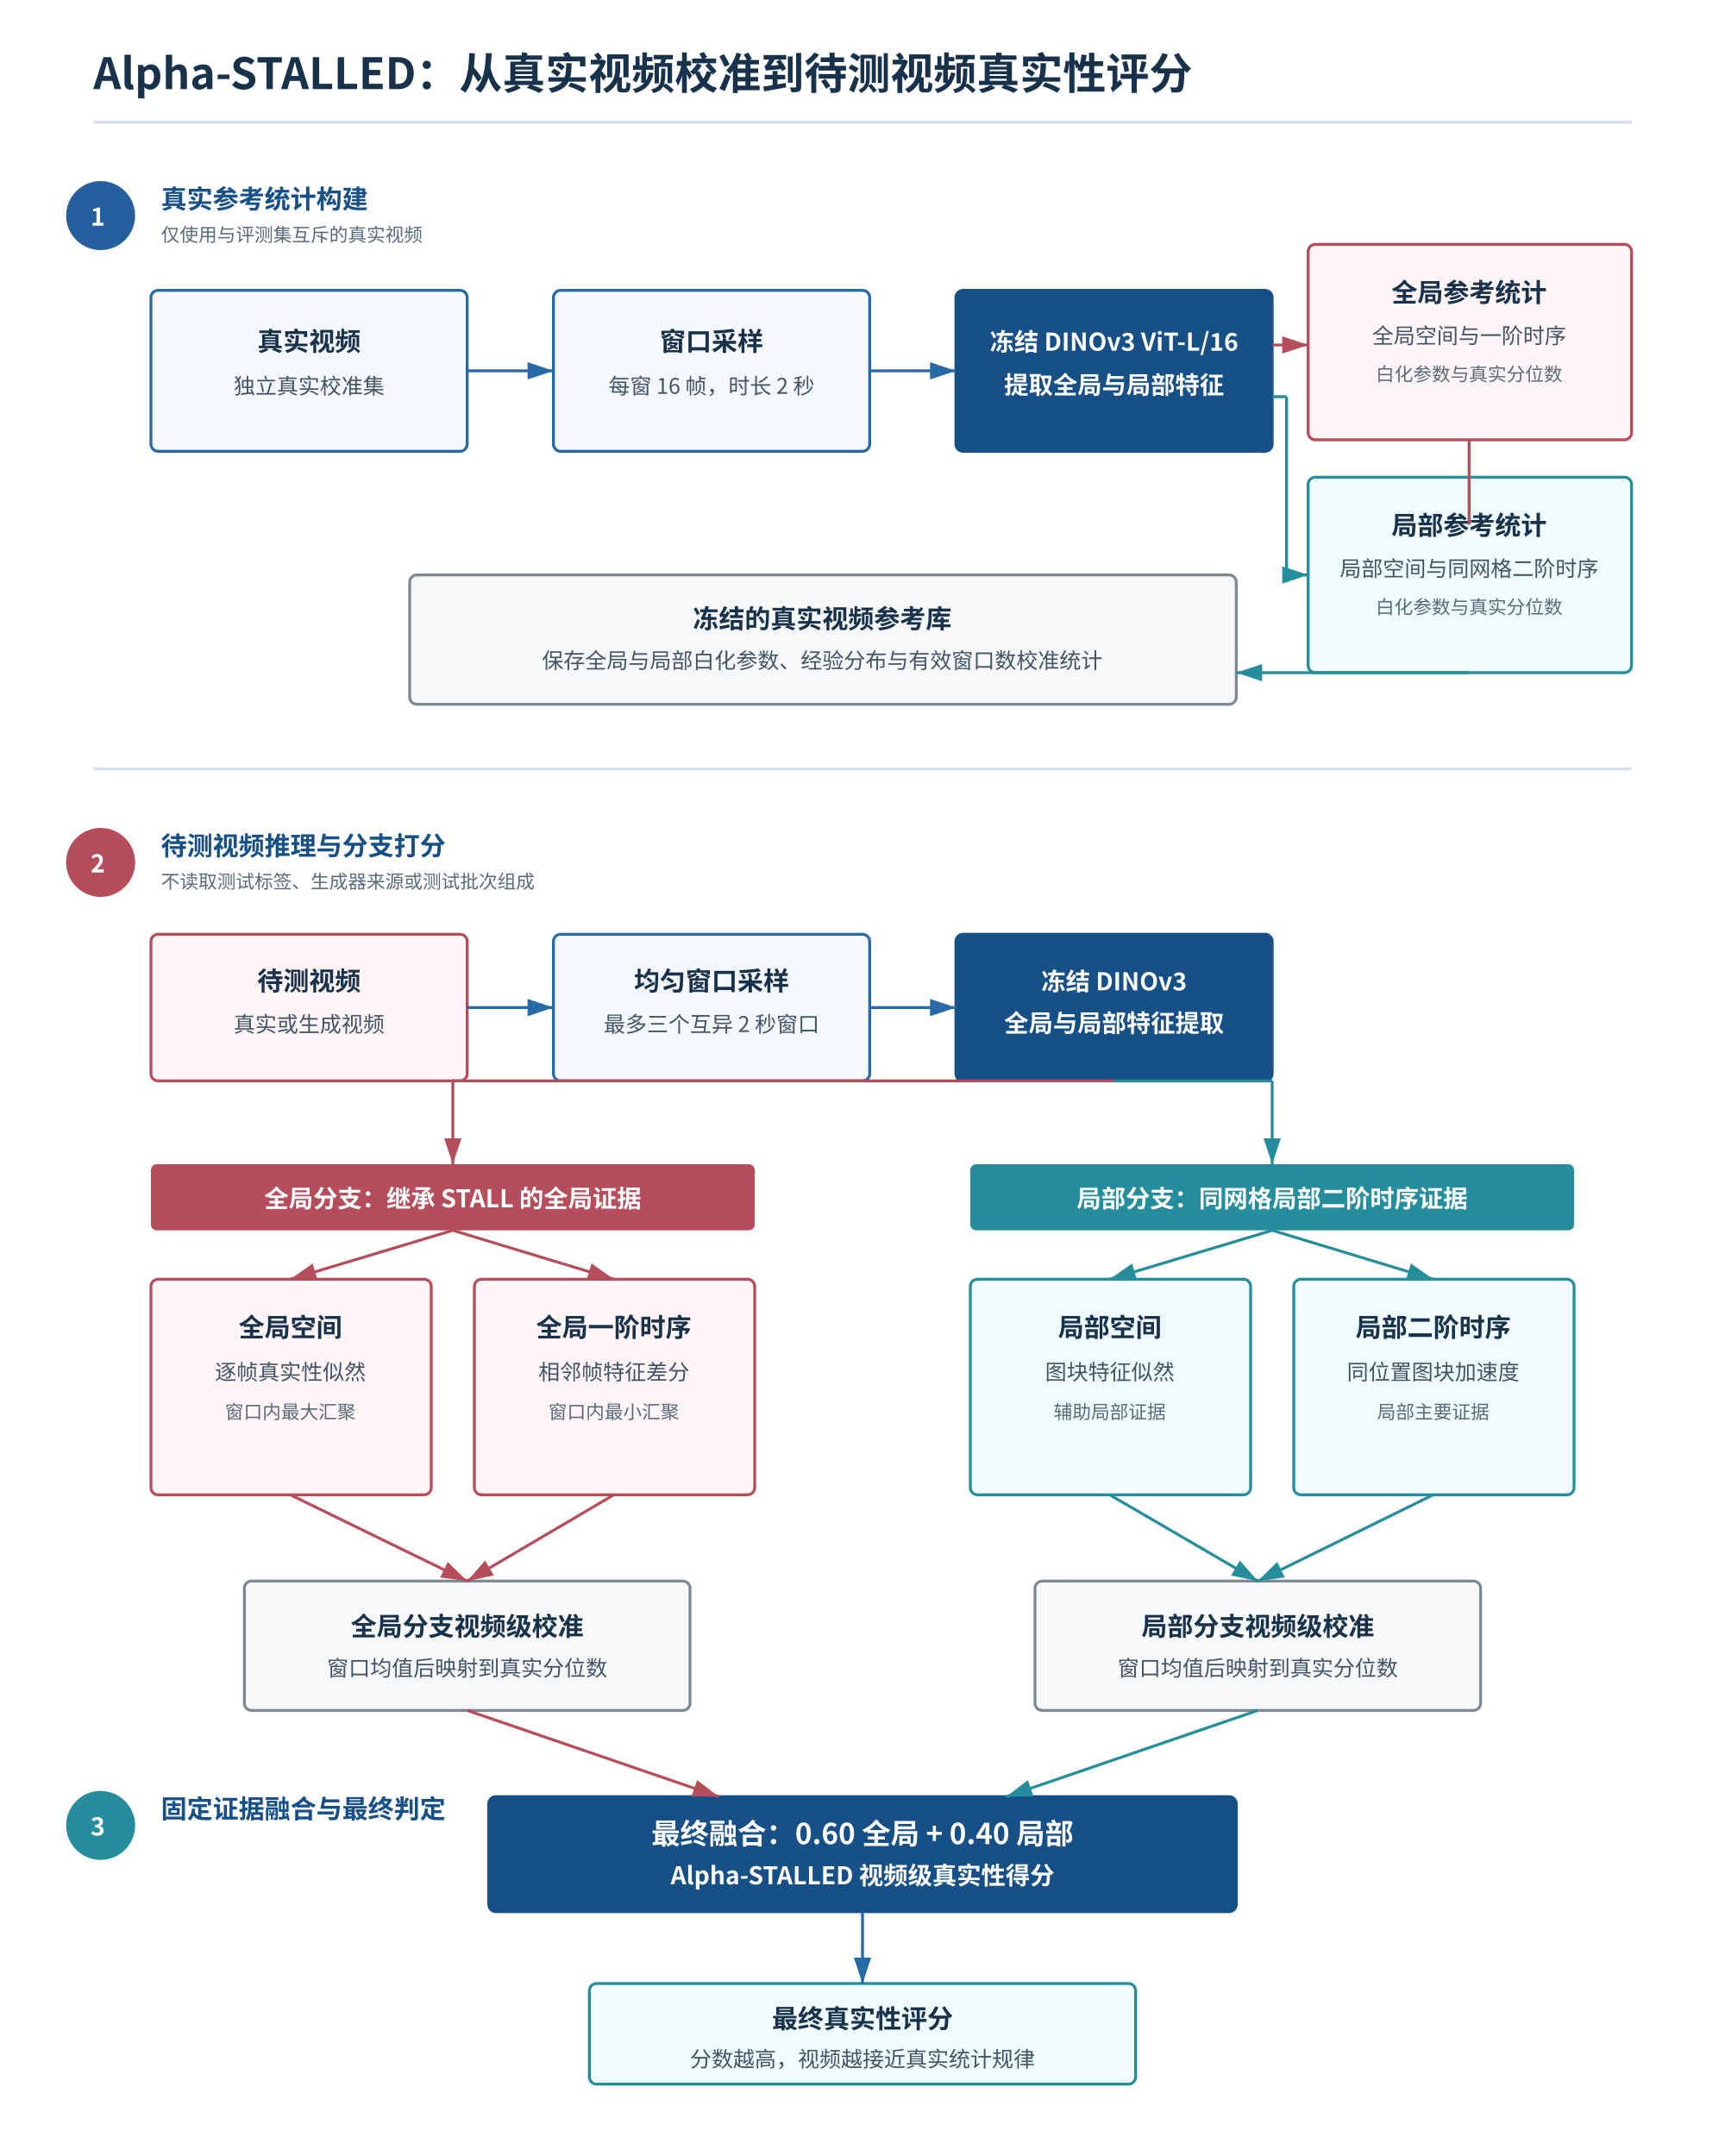
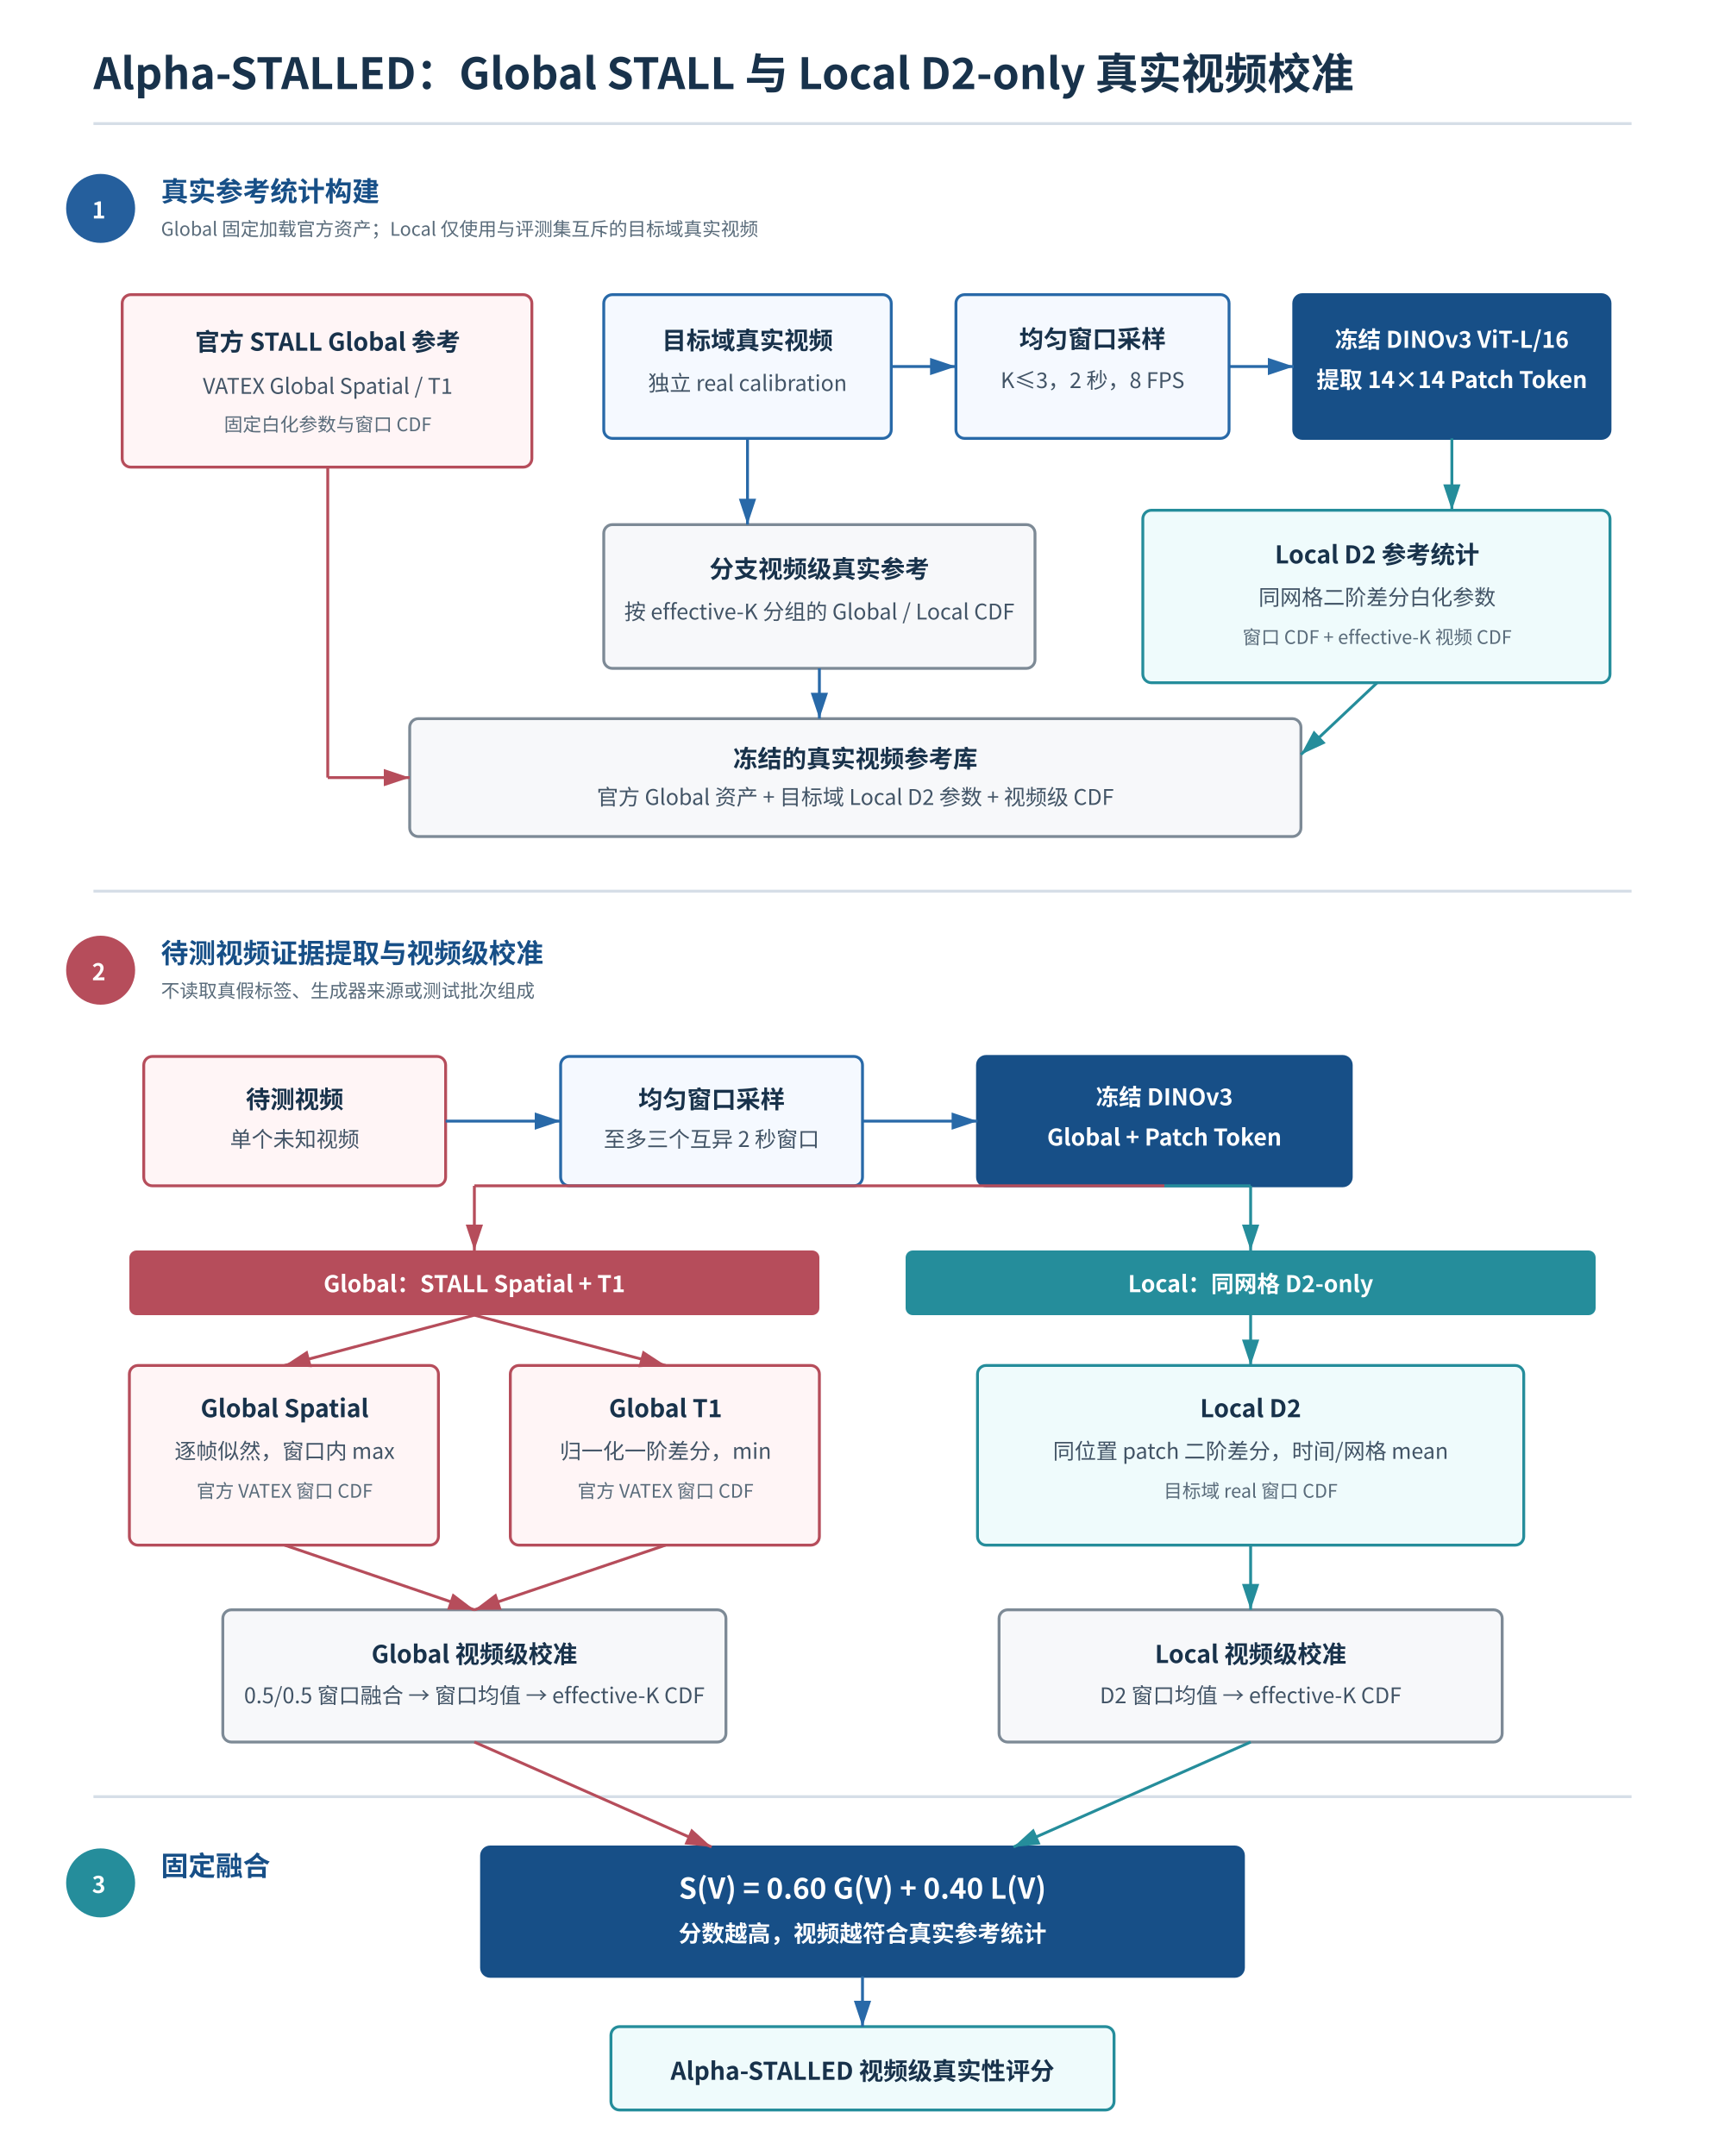
<svg xmlns="http://www.w3.org/2000/svg" width="1200" height="1500" viewBox="0 0 1200 1500">
  <style>
-     .title { font: 700 30px 'PingFang SC','Noto Sans CJK SC',sans-serif; fill: #18324b; }
-     .section { font: 700 18px 'PingFang SC','Noto Sans CJK SC',sans-serif; fill: #174f87; }
-     .box-title { font: 700 18px 'PingFang SC','Noto Sans CJK SC',sans-serif; fill: #18324b; }
-     .box-text { font: 15px 'PingFang SC','Noto Sans CJK SC',sans-serif; fill: #425466; }
-     .small { font: 13px 'PingFang SC','Noto Sans CJK SC',sans-serif; fill: #596b7a; }
-     .branch { font: 700 17px 'PingFang SC','Noto Sans CJK SC',sans-serif; fill: #ffffff; }
-     .output { font: 700 20px 'PingFang SC','Noto Sans CJK SC',sans-serif; fill: #ffffff; }
+     .title { font: 700 30px 'Noto Sans CJK SC','PingFang SC',sans-serif; fill: #18324b; }
+     .section { font: 700 19px 'Noto Sans CJK SC','PingFang SC',sans-serif; fill: #174f87; }
+     .box-title { font: 700 17px 'Noto Sans CJK SC','PingFang SC',sans-serif; fill: #18324b; }
+     .box-text { font: 15px 'Noto Sans CJK SC','PingFang SC',sans-serif; fill: #425466; }
+     .small { font: 13px 'Noto Sans CJK SC','PingFang SC',sans-serif; fill: #596b7a; }
+     .white { font: 700 16px 'Noto Sans CJK SC','PingFang SC',sans-serif; fill: #ffffff; }
+     .output { font: 700 20px 'Noto Sans CJK SC','PingFang SC',sans-serif; fill: #ffffff; }
  </style>
  <defs>
-     <marker id="arrow-blue" markerWidth="10" markerHeight="10" refX="9" refY="3" orient="auto">
+     <marker id="ab" markerWidth="10" markerHeight="10" refX="9" refY="3" orient="auto">
      <path d="M0,0 L9,3 L0,6 Z" fill="#2869a8" />
    </marker>
-     <marker id="arrow-red" markerWidth="10" markerHeight="10" refX="9" refY="3" orient="auto">
+     <marker id="ar" markerWidth="10" markerHeight="10" refX="9" refY="3" orient="auto">
      <path d="M0,0 L9,3 L0,6 Z" fill="#b64d5b" />
    </marker>
-     <marker id="arrow-cyan" markerWidth="10" markerHeight="10" refX="9" refY="3" orient="auto">
+     <marker id="ac" markerWidth="10" markerHeight="10" refX="9" refY="3" orient="auto">
      <path d="M0,0 L9,3 L0,6 Z" fill="#258d9b" />
    </marker>
  </defs>
  <rect width="1200" height="1500" fill="#ffffff" />
-   <text x="65" y="62" class="title">Alpha-STALLED：从真实视频校准到待测视频真实性评分</text>
-   <line x1="65" y1="85" x2="1135" y2="85" stroke="#d6dee7" stroke-width="2" />
-   <circle cx="70" cy="150" r="24" fill="#255f9d" />
-   <text x="63" y="157" class="branch">1</text>
-   <text x="112" y="145" class="section">真实参考统计构建</text>
-   <text x="112" y="168" class="small">仅使用与评测集互斥的真实视频</text>
-   <rect x="105" y="202" width="220" height="112" rx="5" fill="#f5f9ff" stroke="#2869a8" stroke-width="2" />
-   <text x="215" y="244" text-anchor="middle" class="box-title">真实视频</text>
-   <text x="215" y="274" text-anchor="middle" class="box-text">独立真实校准集</text>
-   <rect x="385" y="202" width="220" height="112" rx="5" fill="#f5f9ff" stroke="#2869a8" stroke-width="2" />
-   <text x="495" y="244" text-anchor="middle" class="box-title">窗口采样</text>
-   <text x="495" y="274" text-anchor="middle" class="box-text">每窗 16 帧，时长 2 秒</text>
-   <rect x="665" y="202" width="220" height="112" rx="5" fill="#174f87" stroke="#174f87" stroke-width="2" />
-   <text x="775" y="244" text-anchor="middle" class="branch">冻结 DINOv3 ViT-L/16</text>
-   <text x="775" y="274" text-anchor="middle" class="branch">提取全局与局部特征</text>
-   <line x1="325" y1="258" x2="385" y2="258" stroke="#2869a8" stroke-width="2" marker-end="url(#arrow-blue)" />
-   <line x1="605" y1="258" x2="665" y2="258" stroke="#2869a8" stroke-width="2" marker-end="url(#arrow-blue)" />
-   <rect x="910" y="170" width="225" height="136" rx="5" fill="#fff5f6" stroke="#b64d5b" stroke-width="2" />
-   <text x="1022" y="210" text-anchor="middle" class="box-title">全局参考统计</text>
-   <text x="1022" y="239" text-anchor="middle" class="box-text">全局空间与一阶时序</text>
-   <text x="1022" y="265" text-anchor="middle" class="small">白化参数与真实分位数</text>
-   <rect x="910" y="332" width="225" height="136" rx="5" fill="#effbfc" stroke="#258d9b" stroke-width="2" />
-   <text x="1022" y="372" text-anchor="middle" class="box-title">局部参考统计</text>
-   <text x="1022" y="401" text-anchor="middle" class="box-text">局部空间与同网格二阶时序</text>
-   <text x="1022" y="427" text-anchor="middle" class="small">白化参数与真实分位数</text>
-   <line x1="885" y1="240" x2="910" y2="240" stroke="#b64d5b" stroke-width="2" marker-end="url(#arrow-red)" />
-   <line x1="885" y1="276" x2="895" y2="276" stroke="#258d9b" stroke-width="2" />
-   <line x1="895" y1="276" x2="895" y2="400" stroke="#258d9b" stroke-width="2" />
-   <line x1="895" y1="400" x2="910" y2="400" stroke="#258d9b" stroke-width="2" marker-end="url(#arrow-cyan)" />
-   <rect x="285" y="400" width="575" height="90" rx="5" fill="#f7f8fa" stroke="#7d8a96" stroke-width="2" />
-   <text x="572" y="437" text-anchor="middle" class="box-title">冻结的真实视频参考库</text>
-   <text x="572" y="465" text-anchor="middle" class="box-text">保存全局与局部白化参数、经验分布与有效窗口数校准统计</text>
-   <line x1="1022" y1="306" x2="1022" y2="365" stroke="#b64d5b" stroke-width="2" />
-   <line x1="1022" y1="468" x2="860" y2="468" stroke="#258d9b" stroke-width="2" marker-end="url(#arrow-cyan)" />
-   <line x1="65" y1="535" x2="1135" y2="535" stroke="#d6dee7" stroke-width="2" />
-   <circle cx="70" cy="600" r="24" fill="#b64d5b" />
-   <text x="63" y="607" class="branch">2</text>
-   <text x="112" y="595" class="section">待测视频推理与分支打分</text>
-   <text x="112" y="618" class="small">不读取测试标签、生成器来源或测试批次组成</text>
-   <rect x="105" y="650" width="220" height="102" rx="5" fill="#fff5f6" stroke="#b64d5b" stroke-width="2" />
-   <text x="215" y="689" text-anchor="middle" class="box-title">待测视频</text>
-   <text x="215" y="718" text-anchor="middle" class="box-text">真实或生成视频</text>
-   <rect x="385" y="650" width="220" height="102" rx="5" fill="#f5f9ff" stroke="#2869a8" stroke-width="2" />
-   <text x="495" y="689" text-anchor="middle" class="box-title">均匀窗口采样</text>
-   <text x="495" y="718" text-anchor="middle" class="box-text">最多三个互异 2 秒窗口</text>
-   <rect x="665" y="650" width="220" height="102" rx="5" fill="#174f87" stroke="#174f87" stroke-width="2" />
-   <text x="775" y="689" text-anchor="middle" class="branch">冻结 DINOv3</text>
-   <text x="775" y="718" text-anchor="middle" class="branch">全局与局部特征提取</text>
-   <line x1="325" y1="701" x2="385" y2="701" stroke="#2869a8" stroke-width="2" marker-end="url(#arrow-blue)" />
-   <line x1="605" y1="701" x2="665" y2="701" stroke="#2869a8" stroke-width="2" marker-end="url(#arrow-blue)" />
-   <rect x="105" y="810" width="420" height="46" rx="4" fill="#b64d5b" />
-   <text x="315" y="840" text-anchor="middle" class="branch">全局分支：继承 STALL 的全局证据</text>
-   <rect x="675" y="810" width="420" height="46" rx="4" fill="#258d9b" />
-   <text x="885" y="840" text-anchor="middle" class="branch">局部分支：同网格局部二阶时序证据</text>
-   <line x1="775" y1="752" x2="315" y2="752" stroke="#b64d5b" stroke-width="2" />
-   <line x1="315" y1="752" x2="315" y2="810" stroke="#b64d5b" stroke-width="2" marker-end="url(#arrow-red)" />
-   <line x1="775" y1="752" x2="885" y2="752" stroke="#258d9b" stroke-width="2" />
-   <line x1="885" y1="752" x2="885" y2="810" stroke="#258d9b" stroke-width="2" marker-end="url(#arrow-cyan)" />
-   <rect x="105" y="890" width="195" height="150" rx="5" fill="#fff5f6" stroke="#b64d5b" stroke-width="2" />
-   <text x="202" y="930" text-anchor="middle" class="box-title">全局空间</text>
-   <text x="202" y="960" text-anchor="middle" class="box-text">逐帧真实性似然</text>
-   <text x="202" y="987" text-anchor="middle" class="small">窗口内最大汇聚</text>
-   <rect x="330" y="890" width="195" height="150" rx="5" fill="#fff5f6" stroke="#b64d5b" stroke-width="2" />
-   <text x="427" y="930" text-anchor="middle" class="box-title">全局一阶时序</text>
-   <text x="427" y="960" text-anchor="middle" class="box-text">相邻帧特征差分</text>
-   <text x="427" y="987" text-anchor="middle" class="small">窗口内最小汇聚</text>
-   <rect x="675" y="890" width="195" height="150" rx="5" fill="#effbfc" stroke="#258d9b" stroke-width="2" />
-   <text x="772" y="930" text-anchor="middle" class="box-title">局部空间</text>
-   <text x="772" y="960" text-anchor="middle" class="box-text">图块特征似然</text>
-   <text x="772" y="987" text-anchor="middle" class="small">辅助局部证据</text>
-   <rect x="900" y="890" width="195" height="150" rx="5" fill="#effbfc" stroke="#258d9b" stroke-width="2" />
-   <text x="997" y="930" text-anchor="middle" class="box-title">局部二阶时序</text>
-   <text x="997" y="960" text-anchor="middle" class="box-text">同位置图块加速度</text>
-   <text x="997" y="987" text-anchor="middle" class="small">局部主要证据</text>
-   <line x1="315" y1="856" x2="202" y2="890" stroke="#b64d5b" stroke-width="2" marker-end="url(#arrow-red)" />
-   <line x1="315" y1="856" x2="427" y2="890" stroke="#b64d5b" stroke-width="2" marker-end="url(#arrow-red)" />
-   <line x1="885" y1="856" x2="772" y2="890" stroke="#258d9b" stroke-width="2" marker-end="url(#arrow-cyan)" />
-   <line x1="885" y1="856" x2="997" y2="890" stroke="#258d9b" stroke-width="2" marker-end="url(#arrow-cyan)" />
-   <rect x="170" y="1100" width="310" height="90" rx="5" fill="#f7f8fa" stroke="#7d8a96" stroke-width="2" />
-   <text x="325" y="1138" text-anchor="middle" class="box-title">全局分支视频级校准</text>
-   <text x="325" y="1166" text-anchor="middle" class="box-text">窗口均值后映射到真实分位数</text>
-   <rect x="720" y="1100" width="310" height="90" rx="5" fill="#f7f8fa" stroke="#7d8a96" stroke-width="2" />
-   <text x="875" y="1138" text-anchor="middle" class="box-title">局部分支视频级校准</text>
-   <text x="875" y="1166" text-anchor="middle" class="box-text">窗口均值后映射到真实分位数</text>
-   <line x1="202" y1="1040" x2="325" y2="1100" stroke="#b64d5b" stroke-width="2" marker-end="url(#arrow-red)" />
-   <line x1="427" y1="1040" x2="325" y2="1100" stroke="#b64d5b" stroke-width="2" marker-end="url(#arrow-red)" />
-   <line x1="772" y1="1040" x2="875" y2="1100" stroke="#258d9b" stroke-width="2" marker-end="url(#arrow-cyan)" />
-   <line x1="997" y1="1040" x2="875" y2="1100" stroke="#258d9b" stroke-width="2" marker-end="url(#arrow-cyan)" />
-   <circle cx="70" cy="1270" r="24" fill="#258d9b" />
-   <text x="63" y="1277" class="branch">3</text>
-   <text x="112" y="1265" class="section">固定证据融合与最终判定</text>
-   <rect x="340" y="1250" width="520" height="80" rx="5" fill="#174f87" stroke="#174f87" stroke-width="2" />
-   <text x="600" y="1283" text-anchor="middle" class="output">最终融合：0.60 全局 + 0.40 局部</text>
-   <text x="600" y="1311" text-anchor="middle" class="branch">Alpha-STALLED 视频级真实性得分</text>
-   <line x1="325" y1="1190" x2="500" y2="1250" stroke="#b64d5b" stroke-width="2" marker-end="url(#arrow-red)" />
-   <line x1="875" y1="1190" x2="700" y2="1250" stroke="#258d9b" stroke-width="2" marker-end="url(#arrow-cyan)" />
-   <rect x="410" y="1380" width="380" height="70" rx="5" fill="#effbfc" stroke="#258d9b" stroke-width="2" />
-   <text x="600" y="1411" text-anchor="middle" class="box-title">最终真实性评分</text>
-   <text x="600" y="1438" text-anchor="middle" class="box-text">分数越高，视频越接近真实统计规律</text>
-   <line x1="600" y1="1330" x2="600" y2="1380" stroke="#2869a8" stroke-width="2" marker-end="url(#arrow-blue)" />
+   <text x="65" y="62" class="title">Alpha-STALLED：Global STALL 与 Local D2-only 真实视频校准</text>
+   <line x1="65" y1="86" x2="1135" y2="86" stroke="#d6dee7" stroke-width="2" />
+   <circle cx="70" cy="145" r="24" fill="#255f9d" />
+   <text x="64" y="152" class="white">1</text>
+   <text x="112" y="140" class="section">真实参考统计构建</text>
+   <text x="112" y="164" class="small">Global 固定加载官方资产；Local 仅使用与评测集互斥的目标域真实视频</text>
+   <rect x="85" y="205" width="285" height="120" rx="6" fill="#fff5f6" stroke="#b64d5b" stroke-width="2" />
+   <text x="228" y="244" text-anchor="middle" class="box-title">官方 STALL Global 参考</text>
+   <text x="228" y="274" text-anchor="middle" class="box-text">VATEX Global Spatial / T1</text>
+   <text x="228" y="300" text-anchor="middle" class="small">固定白化参数与窗口 CDF</text>
+   <rect x="420" y="205" width="200" height="100" rx="6" fill="#f5f9ff" stroke="#2869a8" stroke-width="2" />
+   <text x="520" y="243" text-anchor="middle" class="box-title">目标域真实视频</text>
+   <text x="520" y="272" text-anchor="middle" class="box-text">独立 real calibration</text>
+   <rect x="665" y="205" width="190" height="100" rx="6" fill="#f5f9ff" stroke="#2869a8" stroke-width="2" />
+   <text x="760" y="242" text-anchor="middle" class="box-title">均匀窗口采样</text>
+   <text x="760" y="270" text-anchor="middle" class="box-text">K≤3，2 秒，8 FPS</text>
+   <rect x="900" y="205" width="220" height="100" rx="6" fill="#174f87" stroke="#174f87" stroke-width="2" />
+   <text x="1010" y="242" text-anchor="middle" class="white">冻结 DINOv3 ViT-L/16</text>
+   <text x="1010" y="270" text-anchor="middle" class="white">提取 14×14 Patch Token</text>
+   <line x1="620" y1="255" x2="665" y2="255" stroke="#2869a8" stroke-width="2" marker-end="url(#ab)" />
+   <line x1="855" y1="255" x2="900" y2="255" stroke="#2869a8" stroke-width="2" marker-end="url(#ab)" />
+   <rect x="795" y="355" width="325" height="120" rx="6" fill="#effbfc" stroke="#258d9b" stroke-width="2" />
+   <text x="958" y="392" text-anchor="middle" class="box-title">Local D2 参考统计</text>
+   <text x="958" y="421" text-anchor="middle" class="box-text">同网格二阶差分白化参数</text>
+   <text x="958" y="448" text-anchor="middle" class="small">窗口 CDF + effective-K 视频 CDF</text>
+   <line x1="1010" y1="305" x2="1010" y2="355" stroke="#258d9b" stroke-width="2" marker-end="url(#ac)" />
+   <rect x="420" y="365" width="300" height="100" rx="6" fill="#f7f8fa" stroke="#7d8a96" stroke-width="2" />
+   <text x="570" y="402" text-anchor="middle" class="box-title">分支视频级真实参考</text>
+   <text x="570" y="431" text-anchor="middle" class="box-text">按 effective-K 分组的 Global / Local CDF</text>
+   <line x1="520" y1="305" x2="520" y2="365" stroke="#2869a8" stroke-width="2" marker-end="url(#ab)" />
+   <rect x="285" y="500" width="620" height="82" rx="6" fill="#f7f8fa" stroke="#7d8a96" stroke-width="2" />
+   <text x="595" y="534" text-anchor="middle" class="box-title">冻结的真实视频参考库</text>
+   <text x="595" y="560" text-anchor="middle" class="box-text">官方 Global 资产 + 目标域 Local D2 参数 + 视频级 CDF</text>
+   <line x1="228" y1="325" x2="228" y2="541" stroke="#b64d5b" stroke-width="2" />
+   <line x1="228" y1="541" x2="285" y2="541" stroke="#b64d5b" stroke-width="2" marker-end="url(#ar)" />
+   <line x1="570" y1="465" x2="570" y2="500" stroke="#2869a8" stroke-width="2" marker-end="url(#ab)" />
+   <line x1="958" y1="475" x2="905" y2="525" stroke="#258d9b" stroke-width="2" marker-end="url(#ac)" />
+   <line x1="65" y1="620" x2="1135" y2="620" stroke="#d6dee7" stroke-width="2" />
+   <circle cx="70" cy="675" r="24" fill="#b64d5b" />
+   <text x="64" y="682" class="white">2</text>
+   <text x="112" y="670" class="section">待测视频证据提取与视频级校准</text>
+   <text x="112" y="694" class="small">不读取真假标签、生成器来源或测试批次组成</text>
+   <rect x="100" y="735" width="210" height="90" rx="6" fill="#fff5f6" stroke="#b64d5b" stroke-width="2" />
+   <text x="205" y="771" text-anchor="middle" class="box-title">待测视频</text>
+   <text x="205" y="798" text-anchor="middle" class="box-text">单个未知视频</text>
+   <rect x="390" y="735" width="210" height="90" rx="6" fill="#f5f9ff" stroke="#2869a8" stroke-width="2" />
+   <text x="495" y="771" text-anchor="middle" class="box-title">均匀窗口采样</text>
+   <text x="495" y="798" text-anchor="middle" class="box-text">至多三个互异 2 秒窗口</text>
+   <rect x="680" y="735" width="260" height="90" rx="6" fill="#174f87" stroke="#174f87" stroke-width="2" />
+   <text x="810" y="769" text-anchor="middle" class="white">冻结 DINOv3</text>
+   <text x="810" y="797" text-anchor="middle" class="white">Global + Patch Token</text>
+   <line x1="310" y1="780" x2="390" y2="780" stroke="#2869a8" stroke-width="2" marker-end="url(#ab)" />
+   <line x1="600" y1="780" x2="680" y2="780" stroke="#2869a8" stroke-width="2" marker-end="url(#ab)" />
+   <rect x="90" y="870" width="480" height="45" rx="5" fill="#b64d5b" />
+   <text x="330" y="899" text-anchor="middle" class="white">Global：STALL Spatial + T1</text>
+   <rect x="630" y="870" width="480" height="45" rx="5" fill="#258d9b" />
+   <text x="870" y="899" text-anchor="middle" class="white">Local：同网格 D2-only</text>
+   <line x1="810" y1="825" x2="330" y2="825" stroke="#b64d5b" stroke-width="2" />
+   <line x1="330" y1="825" x2="330" y2="870" stroke="#b64d5b" stroke-width="2" marker-end="url(#ar)" />
+   <line x1="810" y1="825" x2="870" y2="825" stroke="#258d9b" stroke-width="2" />
+   <line x1="870" y1="825" x2="870" y2="870" stroke="#258d9b" stroke-width="2" marker-end="url(#ac)" />
+   <rect x="90" y="950" width="215" height="125" rx="6" fill="#fff5f6" stroke="#b64d5b" stroke-width="2" />
+   <text x="198" y="986" text-anchor="middle" class="box-title">Global Spatial</text>
+   <text x="198" y="1015" text-anchor="middle" class="box-text">逐帧似然，窗口内 max</text>
+   <text x="198" y="1042" text-anchor="middle" class="small">官方 VATEX 窗口 CDF</text>
+   <rect x="355" y="950" width="215" height="125" rx="6" fill="#fff5f6" stroke="#b64d5b" stroke-width="2" />
+   <text x="463" y="986" text-anchor="middle" class="box-title">Global T1</text>
+   <text x="463" y="1015" text-anchor="middle" class="box-text">归一化一阶差分，min</text>
+   <text x="463" y="1042" text-anchor="middle" class="small">官方 VATEX 窗口 CDF</text>
+   <rect x="680" y="950" width="380" height="125" rx="6" fill="#effbfc" stroke="#258d9b" stroke-width="2" />
+   <text x="870" y="986" text-anchor="middle" class="box-title">Local D2</text>
+   <text x="870" y="1015" text-anchor="middle" class="box-text">同位置 patch 二阶差分，时间/网格 mean</text>
+   <text x="870" y="1042" text-anchor="middle" class="small">目标域 real 窗口 CDF</text>
+   <line x1="330" y1="915" x2="198" y2="950" stroke="#b64d5b" stroke-width="2" marker-end="url(#ar)" />
+   <line x1="330" y1="915" x2="463" y2="950" stroke="#b64d5b" stroke-width="2" marker-end="url(#ar)" />
+   <line x1="870" y1="915" x2="870" y2="950" stroke="#258d9b" stroke-width="2" marker-end="url(#ac)" />
+   <rect x="155" y="1120" width="350" height="92" rx="6" fill="#f7f8fa" stroke="#7d8a96" stroke-width="2" />
+   <text x="330" y="1157" text-anchor="middle" class="box-title">Global 视频级校准</text>
+   <text x="330" y="1185" text-anchor="middle" class="box-text">0.5/0.5 窗口融合 → 窗口均值 → effective-K CDF</text>
+   <rect x="695" y="1120" width="350" height="92" rx="6" fill="#f7f8fa" stroke="#7d8a96" stroke-width="2" />
+   <text x="870" y="1157" text-anchor="middle" class="box-title">Local 视频级校准</text>
+   <text x="870" y="1185" text-anchor="middle" class="box-text">D2 窗口均值 → effective-K CDF</text>
+   <line x1="198" y1="1075" x2="330" y2="1120" stroke="#b64d5b" stroke-width="2" marker-end="url(#ar)" />
+   <line x1="463" y1="1075" x2="330" y2="1120" stroke="#b64d5b" stroke-width="2" marker-end="url(#ar)" />
+   <line x1="870" y1="1075" x2="870" y2="1120" stroke="#258d9b" stroke-width="2" marker-end="url(#ac)" />
+   <line x1="65" y1="1250" x2="1135" y2="1250" stroke="#d6dee7" stroke-width="2" />
+   <circle cx="70" cy="1310" r="24" fill="#258d9b" />
+   <text x="64" y="1317" class="white">3</text>
+   <text x="112" y="1305" class="section">固定融合</text>
+   <rect x="335" y="1285" width="530" height="90" rx="6" fill="#174f87" stroke="#174f87" stroke-width="2" />
+   <text x="600" y="1321" text-anchor="middle" class="output">S(V) = 0.60 G(V) + 0.40 L(V)</text>
+   <text x="600" y="1351" text-anchor="middle" class="white">分数越高，视频越符合真实参考统计</text>
+   <line x1="330" y1="1212" x2="495" y2="1285" stroke="#b64d5b" stroke-width="2" marker-end="url(#ar)" />
+   <line x1="870" y1="1212" x2="705" y2="1285" stroke="#258d9b" stroke-width="2" marker-end="url(#ac)" />
+   <rect x="425" y="1410" width="350" height="58" rx="6" fill="#effbfc" stroke="#258d9b" stroke-width="2" />
+   <text x="600" y="1447" text-anchor="middle" class="box-title">Alpha-STALLED 视频级真实性评分</text>
+   <line x1="600" y1="1375" x2="600" y2="1410" stroke="#2869a8" stroke-width="2" marker-end="url(#ab)" />
</svg>
